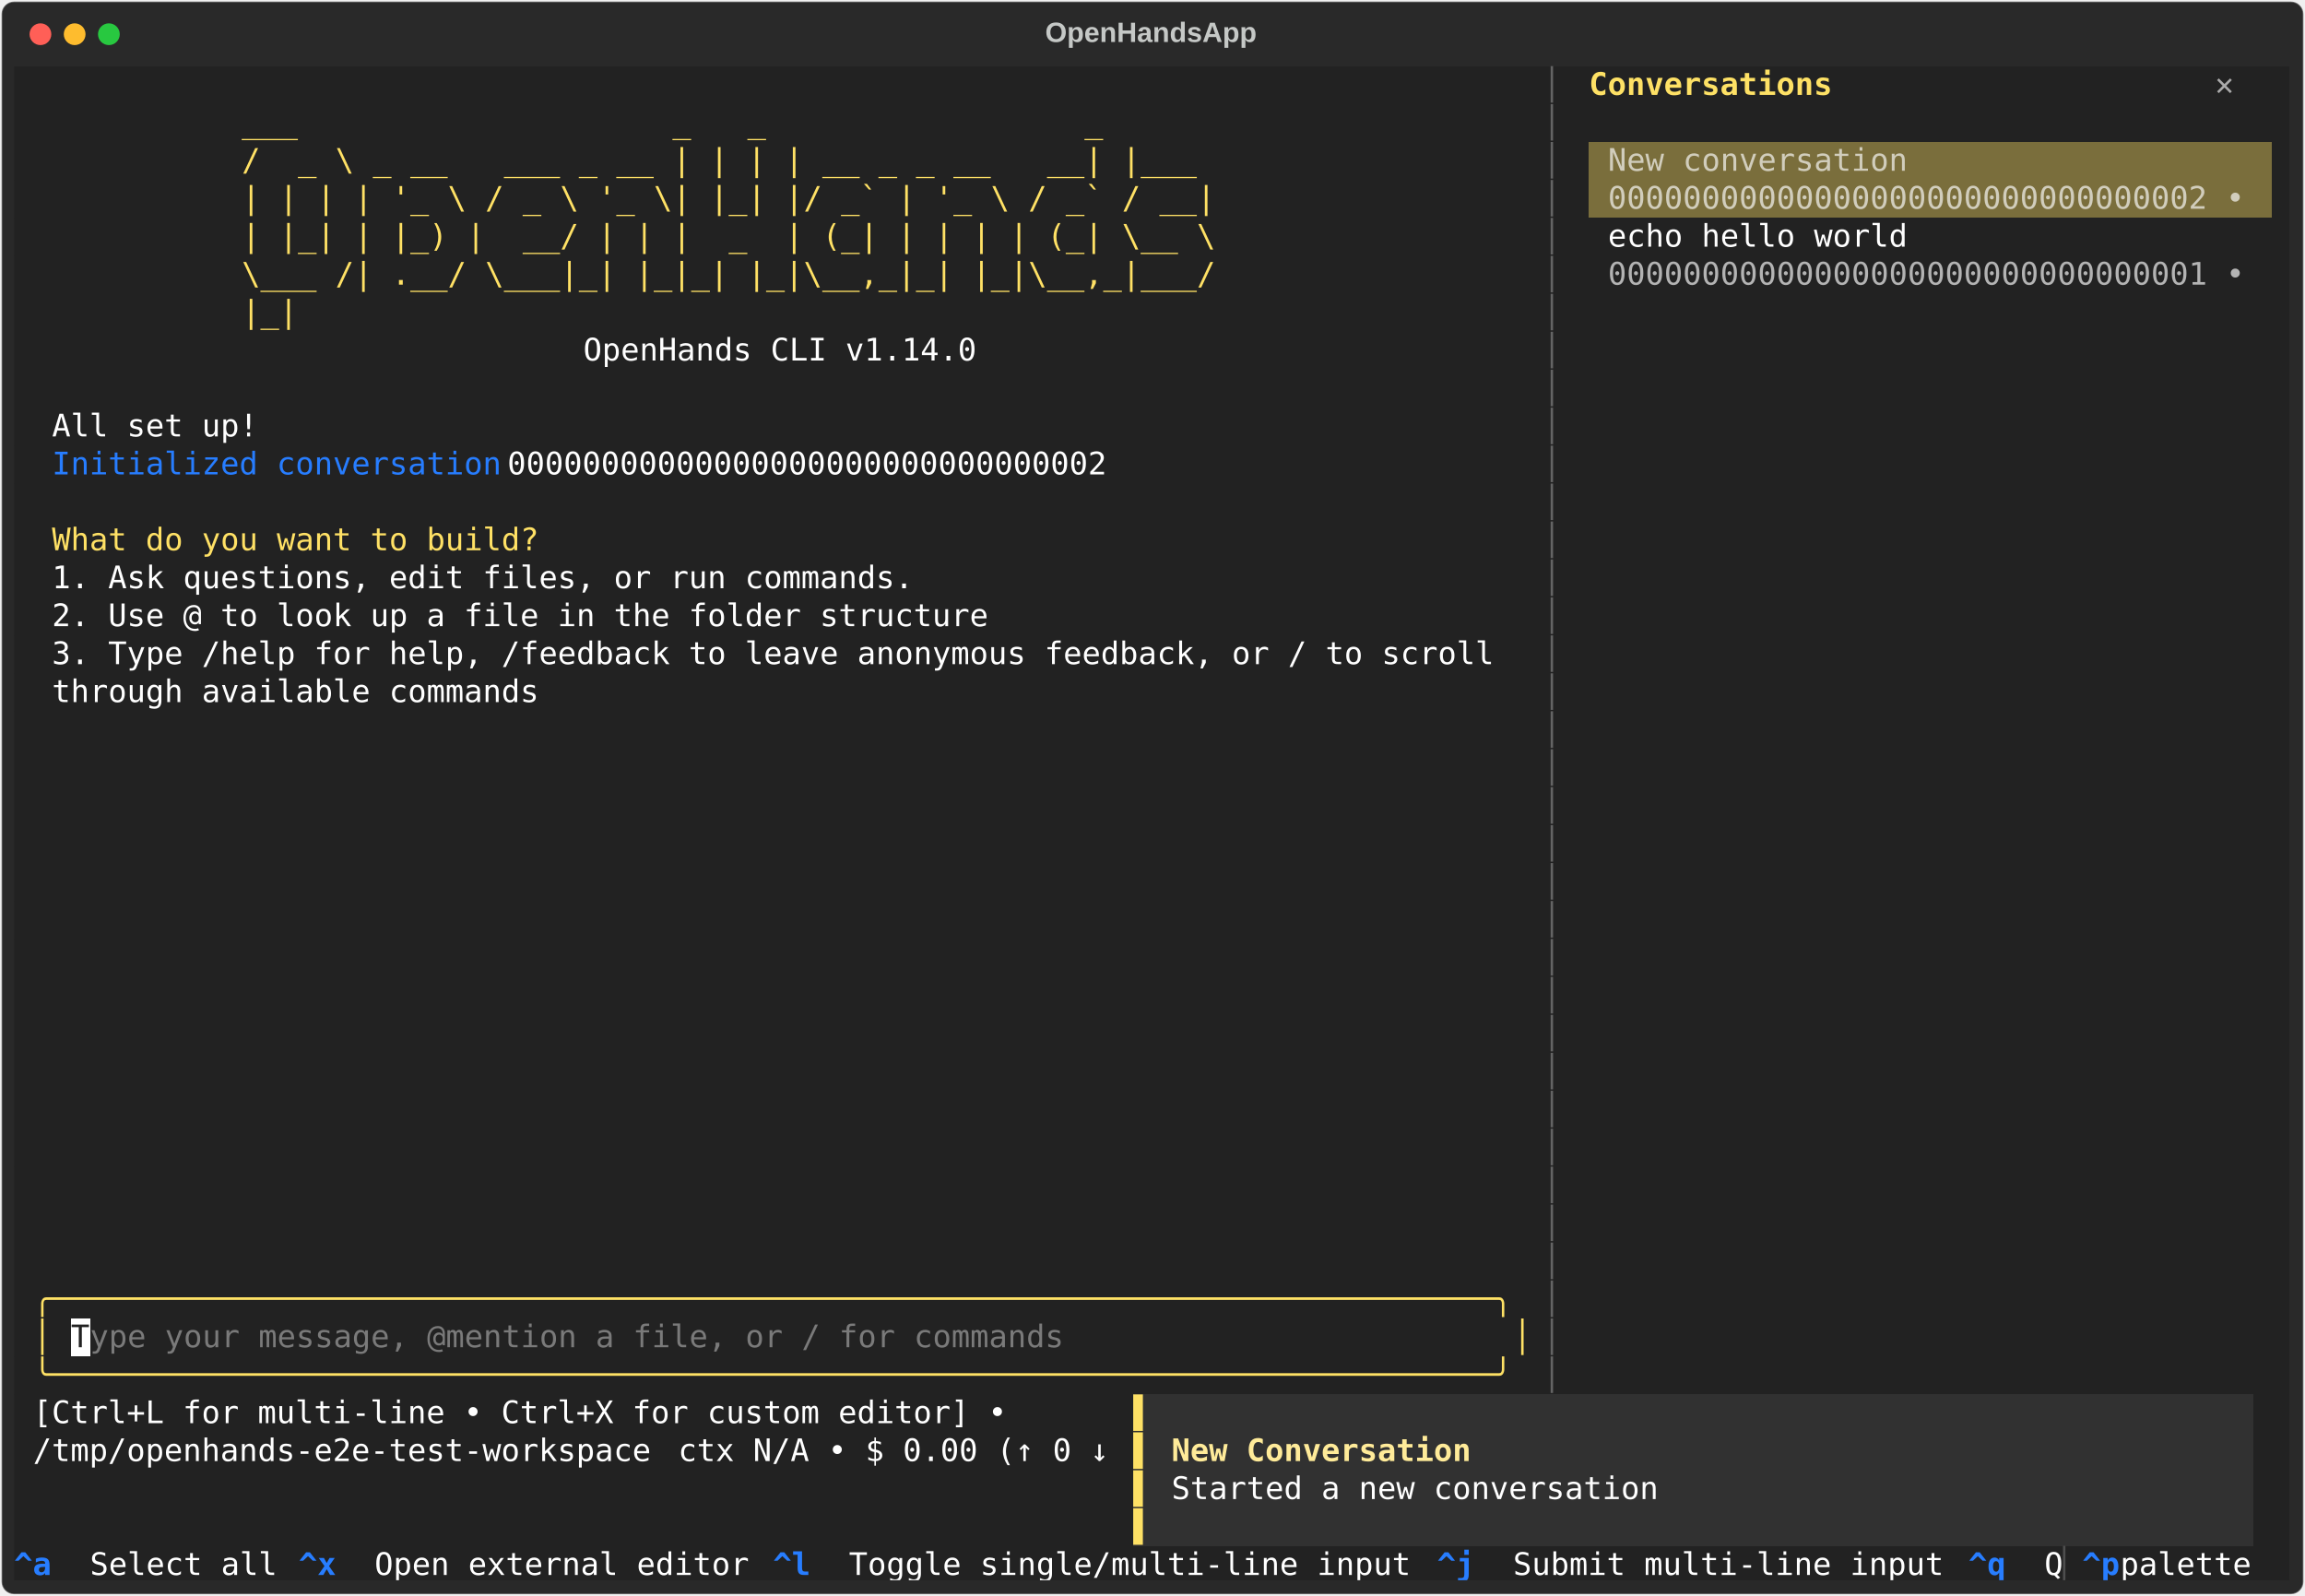
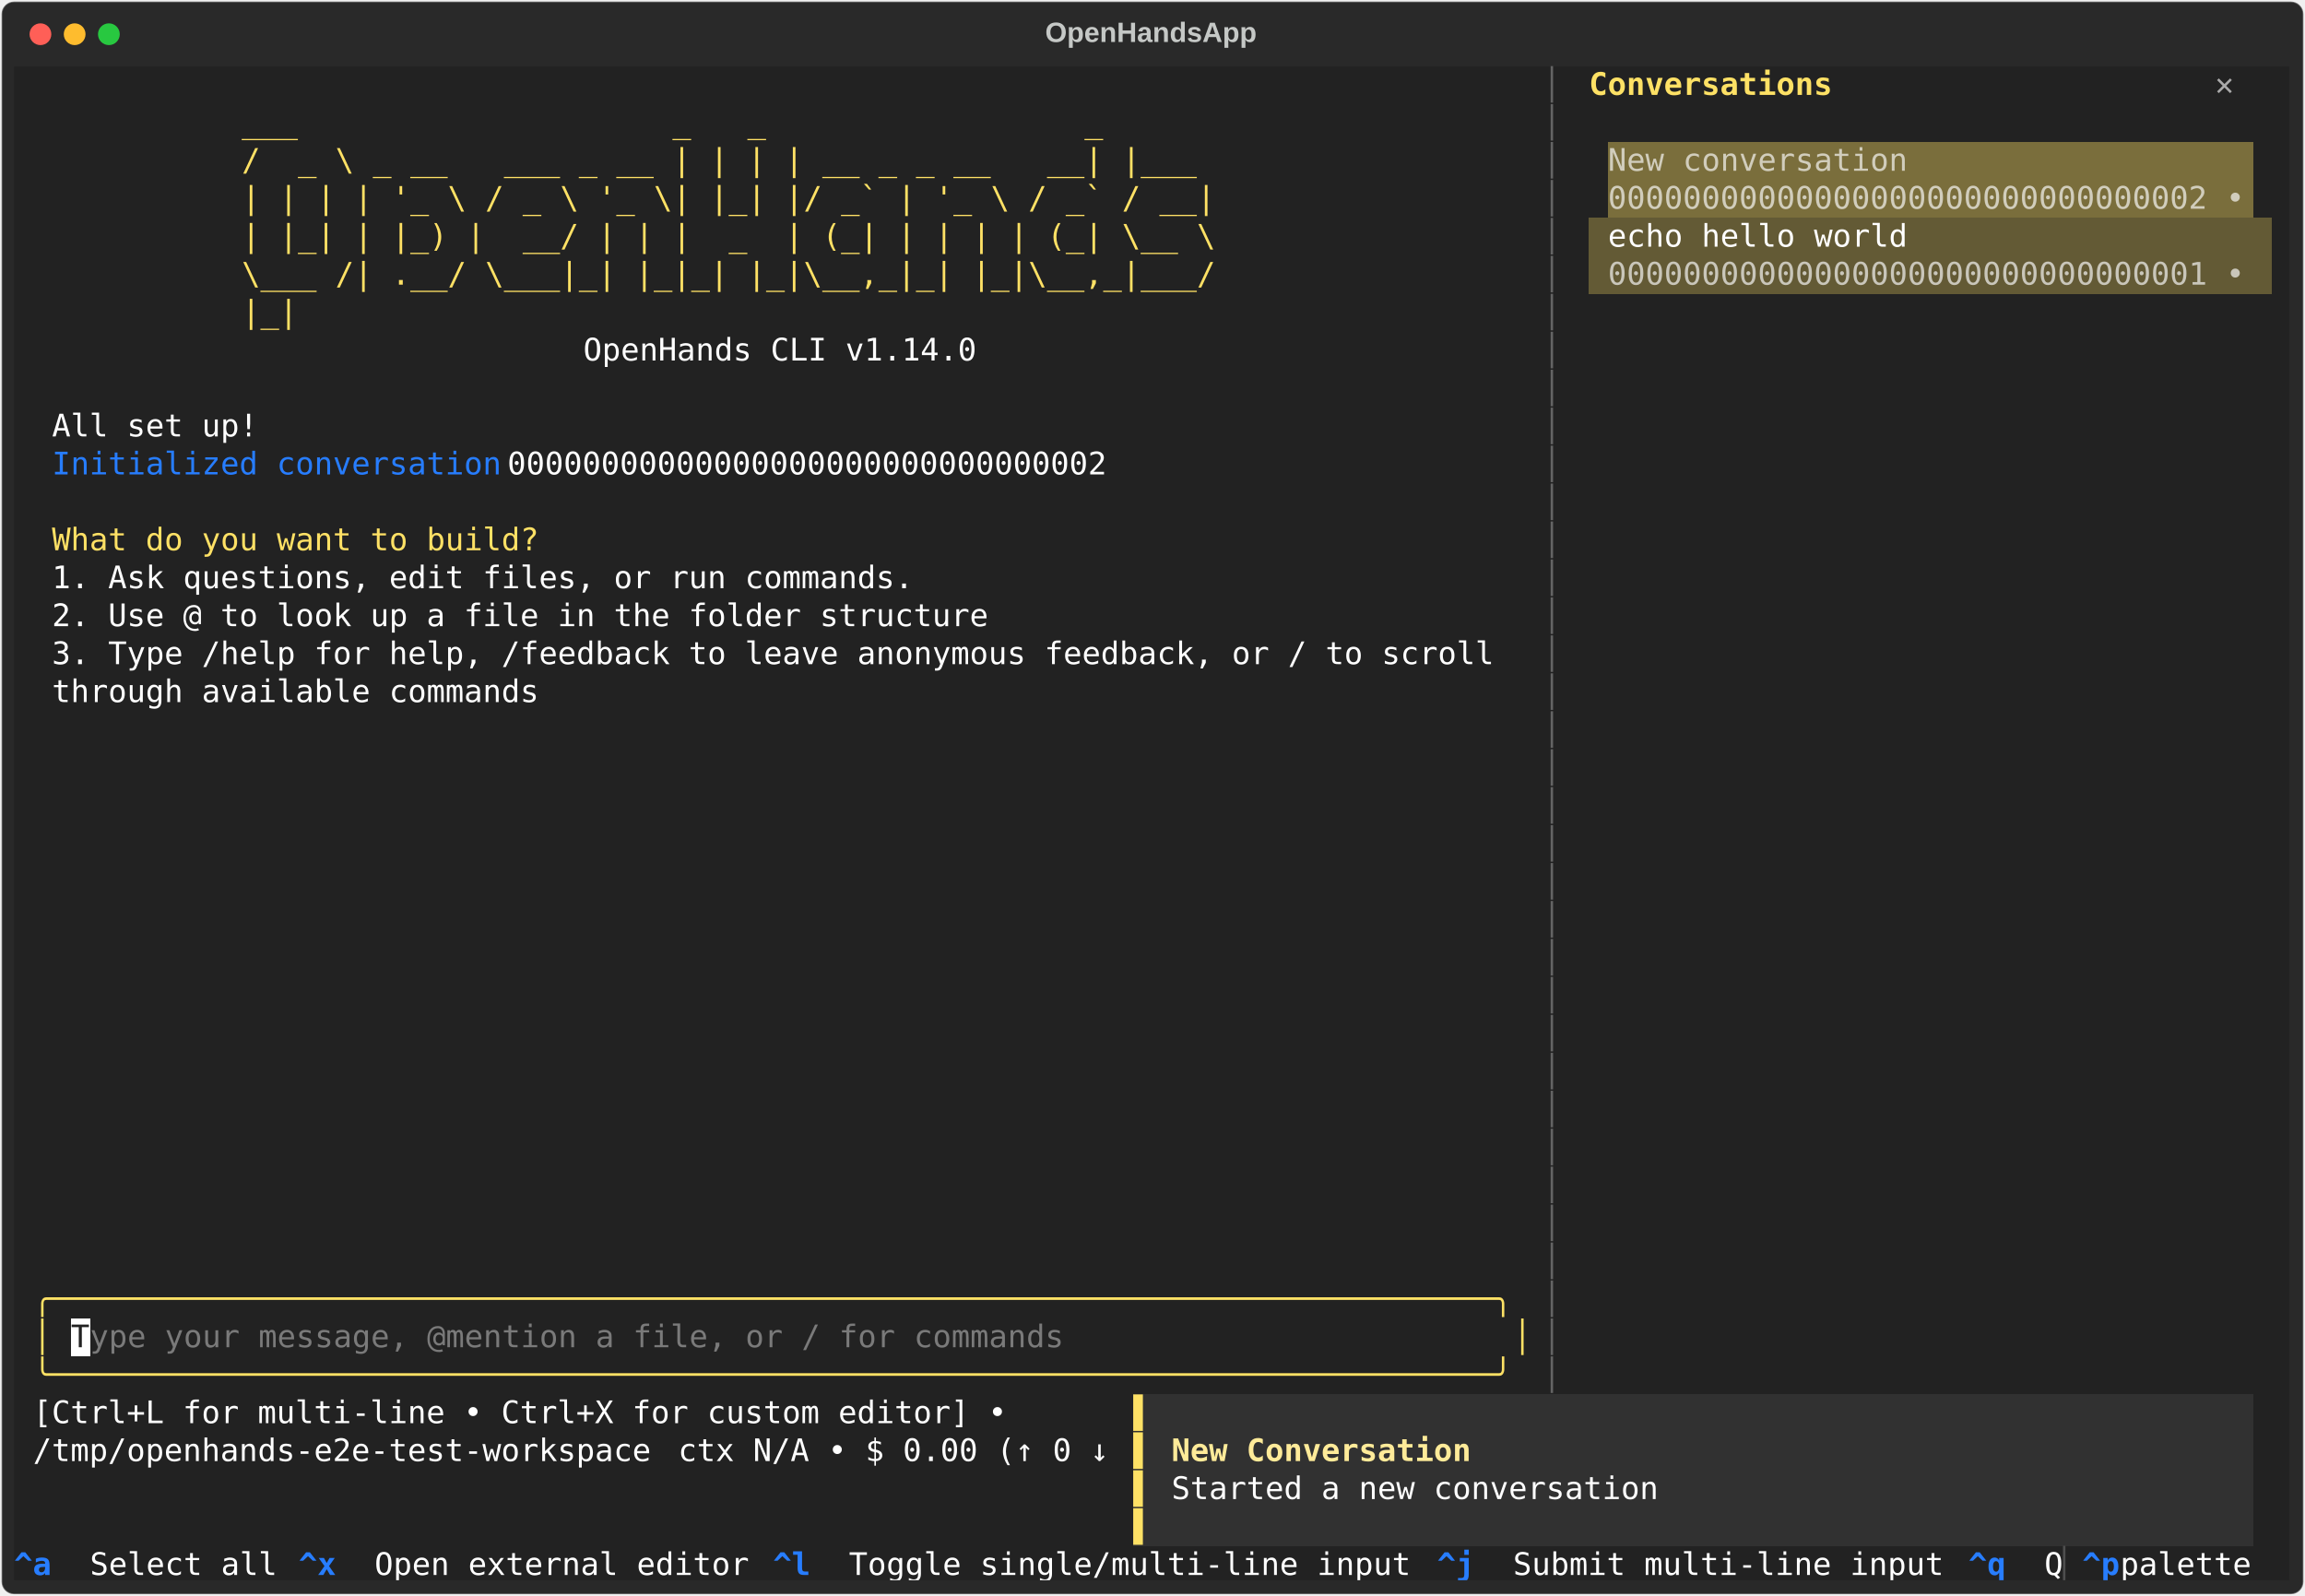
<svg xmlns="http://www.w3.org/2000/svg" class="rich-terminal" viewBox="0 0 1482 1026.0">
  <style>

    @font-face {
        font-family: "Fira Code";
        src: local("FiraCode-Regular"),
                url("https://cdnjs.cloudflare.com/ajax/libs/firacode/6.2.0/woff2/FiraCode-Regular.woff2") format("woff2"),
                url("https://cdnjs.cloudflare.com/ajax/libs/firacode/6.2.0/woff/FiraCode-Regular.woff") format("woff");
        font-style: normal;
        font-weight: 400;
    }
    @font-face {
        font-family: "Fira Code";
        src: local("FiraCode-Bold"),
                url("https://cdnjs.cloudflare.com/ajax/libs/firacode/6.2.0/woff2/FiraCode-Bold.woff2") format("woff2"),
                url("https://cdnjs.cloudflare.com/ajax/libs/firacode/6.2.0/woff/FiraCode-Bold.woff") format("woff");
        font-style: bold;
        font-weight: 700;
    }

    .terminal-matrix {
        font-family: Fira Code, monospace;
        font-size: 20px;
        line-height: 24.4px;
        font-variant-east-asian: full-width;
    }

    .terminal-title {
        font-size: 18px;
        font-weight: bold;
        font-family: arial;
    }

    .terminal-r1 { fill: #c5c8c6 }
.terminal-r2 { fill: #646464 }
.terminal-r3 { fill: #fee165;font-weight: bold }
.terminal-r4 { fill: #aaaaaa;font-weight: bold }
.terminal-r5 { fill: #ffe165 }
.terminal-r6 { fill: #d1cdbc }
.terminal-r7 { fill: #ffffff }
- .terminal-r8 { fill: #b3b3b3 }
+ .terminal-r8 { fill: #c9c6ba }
.terminal-r9 { fill: #277dff }
.terminal-r10 { fill: #fee165 }
.terminal-r11 { fill: #222222 }
.terminal-r12 { fill: #7a7a7a }
.terminal-r13 { fill: #ffeb99;font-weight: bold }
.terminal-r14 { fill: #277dff;font-weight: bold }
.terminal-r15 { fill: #4e4e4e }
    </style>
  <defs>
    <clipPath id="terminal-clip-terminal">
      <rect x="0" y="0" width="1463.0" height="975.0" />
    </clipPath>
    <clipPath id="terminal-line-0">
      <rect x="0" y="1.5" width="1464" height="24.65" />
    </clipPath>
    <clipPath id="terminal-line-1">
      <rect x="0" y="25.9" width="1464" height="24.65" />
    </clipPath>
    <clipPath id="terminal-line-2">
      <rect x="0" y="50.3" width="1464" height="24.65" />
    </clipPath>
    <clipPath id="terminal-line-3">
      <rect x="0" y="74.7" width="1464" height="24.65" />
    </clipPath>
    <clipPath id="terminal-line-4">
      <rect x="0" y="99.1" width="1464" height="24.65" />
    </clipPath>
    <clipPath id="terminal-line-5">
      <rect x="0" y="123.5" width="1464" height="24.65" />
    </clipPath>
    <clipPath id="terminal-line-6">
      <rect x="0" y="147.9" width="1464" height="24.65" />
    </clipPath>
    <clipPath id="terminal-line-7">
      <rect x="0" y="172.3" width="1464" height="24.65" />
    </clipPath>
    <clipPath id="terminal-line-8">
      <rect x="0" y="196.7" width="1464" height="24.65" />
    </clipPath>
    <clipPath id="terminal-line-9">
      <rect x="0" y="221.1" width="1464" height="24.65" />
    </clipPath>
    <clipPath id="terminal-line-10">
      <rect x="0" y="245.5" width="1464" height="24.65" />
    </clipPath>
    <clipPath id="terminal-line-11">
      <rect x="0" y="269.9" width="1464" height="24.65" />
    </clipPath>
    <clipPath id="terminal-line-12">
      <rect x="0" y="294.3" width="1464" height="24.65" />
    </clipPath>
    <clipPath id="terminal-line-13">
      <rect x="0" y="318.7" width="1464" height="24.65" />
    </clipPath>
    <clipPath id="terminal-line-14">
      <rect x="0" y="343.1" width="1464" height="24.65" />
    </clipPath>
    <clipPath id="terminal-line-15">
      <rect x="0" y="367.5" width="1464" height="24.65" />
    </clipPath>
    <clipPath id="terminal-line-16">
      <rect x="0" y="391.9" width="1464" height="24.65" />
    </clipPath>
    <clipPath id="terminal-line-17">
      <rect x="0" y="416.3" width="1464" height="24.65" />
    </clipPath>
    <clipPath id="terminal-line-18">
      <rect x="0" y="440.7" width="1464" height="24.65" />
    </clipPath>
    <clipPath id="terminal-line-19">
      <rect x="0" y="465.1" width="1464" height="24.65" />
    </clipPath>
    <clipPath id="terminal-line-20">
      <rect x="0" y="489.5" width="1464" height="24.65" />
    </clipPath>
    <clipPath id="terminal-line-21">
      <rect x="0" y="513.9" width="1464" height="24.65" />
    </clipPath>
    <clipPath id="terminal-line-22">
      <rect x="0" y="538.3" width="1464" height="24.65" />
    </clipPath>
    <clipPath id="terminal-line-23">
      <rect x="0" y="562.7" width="1464" height="24.65" />
    </clipPath>
    <clipPath id="terminal-line-24">
      <rect x="0" y="587.1" width="1464" height="24.65" />
    </clipPath>
    <clipPath id="terminal-line-25">
      <rect x="0" y="611.5" width="1464" height="24.65" />
    </clipPath>
    <clipPath id="terminal-line-26">
      <rect x="0" y="635.9" width="1464" height="24.65" />
    </clipPath>
    <clipPath id="terminal-line-27">
      <rect x="0" y="660.3" width="1464" height="24.65" />
    </clipPath>
    <clipPath id="terminal-line-28">
      <rect x="0" y="684.7" width="1464" height="24.65" />
    </clipPath>
    <clipPath id="terminal-line-29">
      <rect x="0" y="709.1" width="1464" height="24.65" />
    </clipPath>
    <clipPath id="terminal-line-30">
      <rect x="0" y="733.5" width="1464" height="24.65" />
    </clipPath>
    <clipPath id="terminal-line-31">
      <rect x="0" y="757.9" width="1464" height="24.65" />
    </clipPath>
    <clipPath id="terminal-line-32">
      <rect x="0" y="782.3" width="1464" height="24.65" />
    </clipPath>
    <clipPath id="terminal-line-33">
      <rect x="0" y="806.7" width="1464" height="24.65" />
    </clipPath>
    <clipPath id="terminal-line-34">
      <rect x="0" y="831.1" width="1464" height="24.65" />
    </clipPath>
    <clipPath id="terminal-line-35">
      <rect x="0" y="855.5" width="1464" height="24.65" />
    </clipPath>
    <clipPath id="terminal-line-36">
      <rect x="0" y="879.9" width="1464" height="24.65" />
    </clipPath>
    <clipPath id="terminal-line-37">
      <rect x="0" y="904.3" width="1464" height="24.65" />
    </clipPath>
    <clipPath id="terminal-line-38">
      <rect x="0" y="928.7" width="1464" height="24.65" />
    </clipPath>
  </defs>
  <rect fill="#292929" stroke="rgba(255,255,255,0.35)" stroke-width="1" x="1" y="1" width="1480" height="1024" rx="8" />
  <text class="terminal-title" fill="#c5c8c6" text-anchor="middle" x="740" y="27">OpenHandsApp</text>
  <g transform="translate(26,22)">
    <circle cx="0" cy="0" r="7" fill="#ff5f57" />
    <circle cx="22" cy="0" r="7" fill="#febc2e" />
    <circle cx="44" cy="0" r="7" fill="#28c840" />
  </g>
  <g transform="translate(9, 41)" clip-path="url(#terminal-clip-terminal)">
    <rect fill="#222222" x="0" y="1.5" width="988.2" height="24.65" shape-rendering="crispEdges" />
    <rect fill="#222222" x="988.2" y="1.5" width="12.2" height="24.65" shape-rendering="crispEdges" />
    <rect fill="#222222" x="1000.4" y="1.5" width="12.2" height="24.65" shape-rendering="crispEdges" />
    <rect fill="#222222" x="1012.6" y="1.5" width="158.6" height="24.65" shape-rendering="crispEdges" />
    <rect fill="#222222" x="1171.2" y="1.5" width="244" height="24.65" shape-rendering="crispEdges" />
    <rect fill="#222222" x="1415.2" y="1.5" width="36.6" height="24.65" shape-rendering="crispEdges" />
    <rect fill="#222222" x="1451.8" y="1.5" width="12.2" height="24.65" shape-rendering="crispEdges" />
    <rect fill="#222222" x="0" y="25.9" width="146.4" height="24.65" shape-rendering="crispEdges" />
    <rect fill="#222222" x="146.4" y="25.9" width="695.4" height="24.65" shape-rendering="crispEdges" />
    <rect fill="#222222" x="841.8" y="25.9" width="146.4" height="24.65" shape-rendering="crispEdges" />
    <rect fill="#222222" x="988.2" y="25.9" width="12.2" height="24.65" shape-rendering="crispEdges" />
    <rect fill="#222222" x="1000.4" y="25.9" width="463.6" height="24.65" shape-rendering="crispEdges" />
    <rect fill="#222222" x="0" y="50.3" width="146.4" height="24.65" shape-rendering="crispEdges" />
    <rect fill="#222222" x="146.4" y="50.3" width="695.4" height="24.65" shape-rendering="crispEdges" />
    <rect fill="#222222" x="841.8" y="50.3" width="146.4" height="24.65" shape-rendering="crispEdges" />
    <rect fill="#222222" x="988.2" y="50.3" width="12.2" height="24.65" shape-rendering="crispEdges" />
-     <rect fill="#222222" x="1000.4" y="50.3" width="12.2" height="24.65" shape-rendering="crispEdges" />
-     <rect fill="#7a6e3c" x="1012.6" y="50.3" width="12.2" height="24.65" shape-rendering="crispEdges" />
+     <rect fill="#222222" x="1000.4" y="50.3" width="24.4" height="24.65" shape-rendering="crispEdges" />
    <rect fill="#7a6e3c" x="1024.8" y="50.3" width="195.2" height="24.65" shape-rendering="crispEdges" />
-     <rect fill="#7a6e3c" x="1220" y="50.3" width="231.8" height="24.65" shape-rendering="crispEdges" />
-     <rect fill="#222222" x="1451.8" y="50.3" width="12.2" height="24.65" shape-rendering="crispEdges" />
+     <rect fill="#7a6e3c" x="1220" y="50.3" width="219.6" height="24.65" shape-rendering="crispEdges" />
+     <rect fill="#222222" x="1439.6" y="50.3" width="24.4" height="24.65" shape-rendering="crispEdges" />
    <rect fill="#222222" x="0" y="74.7" width="146.4" height="24.65" shape-rendering="crispEdges" />
    <rect fill="#222222" x="146.4" y="74.7" width="695.4" height="24.65" shape-rendering="crispEdges" />
    <rect fill="#222222" x="841.8" y="74.7" width="146.4" height="24.65" shape-rendering="crispEdges" />
    <rect fill="#222222" x="988.2" y="74.7" width="12.2" height="24.65" shape-rendering="crispEdges" />
-     <rect fill="#222222" x="1000.4" y="74.7" width="12.2" height="24.65" shape-rendering="crispEdges" />
-     <rect fill="#7a6e3c" x="1012.6" y="74.7" width="12.2" height="24.65" shape-rendering="crispEdges" />
+     <rect fill="#222222" x="1000.4" y="74.7" width="24.4" height="24.65" shape-rendering="crispEdges" />
    <rect fill="#7a6e3c" x="1024.8" y="74.7" width="414.8" height="24.65" shape-rendering="crispEdges" />
-     <rect fill="#7a6e3c" x="1439.6" y="74.7" width="12.2" height="24.65" shape-rendering="crispEdges" />
-     <rect fill="#222222" x="1451.8" y="74.7" width="12.2" height="24.65" shape-rendering="crispEdges" />
+     <rect fill="#222222" x="1439.6" y="74.7" width="24.4" height="24.65" shape-rendering="crispEdges" />
    <rect fill="#222222" x="0" y="99.1" width="146.4" height="24.65" shape-rendering="crispEdges" />
    <rect fill="#222222" x="146.4" y="99.1" width="695.4" height="24.65" shape-rendering="crispEdges" />
    <rect fill="#222222" x="841.8" y="99.1" width="146.4" height="24.65" shape-rendering="crispEdges" />
    <rect fill="#222222" x="988.2" y="99.1" width="12.2" height="24.65" shape-rendering="crispEdges" />
-     <rect fill="#222222" x="1000.4" y="99.1" width="24.4" height="24.65" shape-rendering="crispEdges" />
-     <rect fill="#222222" x="1024.8" y="99.1" width="195.2" height="24.65" shape-rendering="crispEdges" />
-     <rect fill="#222222" x="1220" y="99.1" width="244" height="24.65" shape-rendering="crispEdges" />
+     <rect fill="#222222" x="1000.4" y="99.1" width="12.2" height="24.65" shape-rendering="crispEdges" />
+     <rect fill="#635a35" x="1012.6" y="99.1" width="12.2" height="24.65" shape-rendering="crispEdges" />
+     <rect fill="#635a35" x="1024.8" y="99.1" width="195.2" height="24.65" shape-rendering="crispEdges" />
+     <rect fill="#635a35" x="1220" y="99.1" width="231.8" height="24.65" shape-rendering="crispEdges" />
+     <rect fill="#222222" x="1451.8" y="99.1" width="12.2" height="24.65" shape-rendering="crispEdges" />
    <rect fill="#222222" x="0" y="123.5" width="146.4" height="24.65" shape-rendering="crispEdges" />
    <rect fill="#222222" x="146.4" y="123.5" width="695.4" height="24.65" shape-rendering="crispEdges" />
    <rect fill="#222222" x="841.8" y="123.5" width="146.4" height="24.65" shape-rendering="crispEdges" />
    <rect fill="#222222" x="988.2" y="123.5" width="12.2" height="24.65" shape-rendering="crispEdges" />
-     <rect fill="#222222" x="1000.4" y="123.5" width="24.4" height="24.65" shape-rendering="crispEdges" />
-     <rect fill="#222222" x="1024.8" y="123.5" width="414.8" height="24.65" shape-rendering="crispEdges" />
-     <rect fill="#222222" x="1439.6" y="123.5" width="24.4" height="24.65" shape-rendering="crispEdges" />
+     <rect fill="#222222" x="1000.4" y="123.5" width="12.2" height="24.65" shape-rendering="crispEdges" />
+     <rect fill="#635a35" x="1012.6" y="123.5" width="12.2" height="24.65" shape-rendering="crispEdges" />
+     <rect fill="#635a35" x="1024.8" y="123.5" width="414.8" height="24.65" shape-rendering="crispEdges" />
+     <rect fill="#635a35" x="1439.6" y="123.5" width="12.2" height="24.65" shape-rendering="crispEdges" />
+     <rect fill="#222222" x="1451.8" y="123.5" width="12.2" height="24.65" shape-rendering="crispEdges" />
    <rect fill="#222222" x="0" y="147.9" width="146.4" height="24.65" shape-rendering="crispEdges" />
    <rect fill="#222222" x="146.4" y="147.9" width="695.4" height="24.65" shape-rendering="crispEdges" />
    <rect fill="#222222" x="841.8" y="147.9" width="146.4" height="24.65" shape-rendering="crispEdges" />
    <rect fill="#222222" x="988.2" y="147.9" width="12.2" height="24.65" shape-rendering="crispEdges" />
    <rect fill="#222222" x="1000.4" y="147.9" width="463.6" height="24.65" shape-rendering="crispEdges" />
    <rect fill="#222222" x="0" y="172.3" width="366" height="24.65" shape-rendering="crispEdges" />
    <rect fill="#222222" x="366" y="172.3" width="256.2" height="24.65" shape-rendering="crispEdges" />
    <rect fill="#222222" x="622.2" y="172.3" width="366" height="24.65" shape-rendering="crispEdges" />
    <rect fill="#222222" x="988.2" y="172.3" width="12.2" height="24.65" shape-rendering="crispEdges" />
    <rect fill="#222222" x="1000.4" y="172.3" width="463.6" height="24.65" shape-rendering="crispEdges" />
    <rect fill="#222222" x="0" y="196.7" width="988.2" height="24.65" shape-rendering="crispEdges" />
    <rect fill="#222222" x="988.2" y="196.7" width="12.2" height="24.65" shape-rendering="crispEdges" />
    <rect fill="#222222" x="1000.4" y="196.7" width="463.6" height="24.65" shape-rendering="crispEdges" />
    <rect fill="#222222" x="0" y="221.1" width="24.4" height="24.65" shape-rendering="crispEdges" />
    <rect fill="#222222" x="24.4" y="221.1" width="134.2" height="24.65" shape-rendering="crispEdges" />
    <rect fill="#222222" x="158.6" y="221.1" width="829.6" height="24.65" shape-rendering="crispEdges" />
    <rect fill="#222222" x="988.2" y="221.1" width="12.2" height="24.65" shape-rendering="crispEdges" />
    <rect fill="#222222" x="1000.4" y="221.1" width="463.6" height="24.65" shape-rendering="crispEdges" />
    <rect fill="#222222" x="0" y="245.5" width="24.4" height="24.65" shape-rendering="crispEdges" />
    <rect fill="#222222" x="24.4" y="245.5" width="292.8" height="24.65" shape-rendering="crispEdges" />
    <rect fill="#222222" x="317.2" y="245.5" width="402.6" height="24.65" shape-rendering="crispEdges" />
    <rect fill="#222222" x="719.8" y="245.5" width="268.4" height="24.65" shape-rendering="crispEdges" />
    <rect fill="#222222" x="988.2" y="245.5" width="12.2" height="24.65" shape-rendering="crispEdges" />
    <rect fill="#222222" x="1000.4" y="245.5" width="463.6" height="24.65" shape-rendering="crispEdges" />
    <rect fill="#222222" x="0" y="269.9" width="988.2" height="24.65" shape-rendering="crispEdges" />
    <rect fill="#222222" x="988.2" y="269.9" width="12.2" height="24.65" shape-rendering="crispEdges" />
    <rect fill="#222222" x="1000.4" y="269.9" width="463.6" height="24.65" shape-rendering="crispEdges" />
    <rect fill="#222222" x="0" y="294.3" width="24.4" height="24.65" shape-rendering="crispEdges" />
    <rect fill="#222222" x="24.4" y="294.3" width="317.2" height="24.65" shape-rendering="crispEdges" />
    <rect fill="#222222" x="341.6" y="294.3" width="646.6" height="24.65" shape-rendering="crispEdges" />
    <rect fill="#222222" x="988.2" y="294.3" width="12.2" height="24.65" shape-rendering="crispEdges" />
    <rect fill="#222222" x="1000.4" y="294.3" width="463.6" height="24.65" shape-rendering="crispEdges" />
    <rect fill="#222222" x="0" y="318.7" width="24.4" height="24.65" shape-rendering="crispEdges" />
    <rect fill="#222222" x="24.4" y="318.7" width="561.2" height="24.65" shape-rendering="crispEdges" />
    <rect fill="#222222" x="585.6" y="318.7" width="402.6" height="24.65" shape-rendering="crispEdges" />
    <rect fill="#222222" x="988.2" y="318.7" width="12.2" height="24.65" shape-rendering="crispEdges" />
    <rect fill="#222222" x="1000.4" y="318.7" width="463.6" height="24.65" shape-rendering="crispEdges" />
    <rect fill="#222222" x="0" y="343.1" width="24.4" height="24.65" shape-rendering="crispEdges" />
    <rect fill="#222222" x="24.4" y="343.1" width="610" height="24.65" shape-rendering="crispEdges" />
    <rect fill="#222222" x="634.4" y="343.1" width="353.8" height="24.65" shape-rendering="crispEdges" />
    <rect fill="#222222" x="988.2" y="343.1" width="12.2" height="24.65" shape-rendering="crispEdges" />
    <rect fill="#222222" x="1000.4" y="343.1" width="463.6" height="24.65" shape-rendering="crispEdges" />
    <rect fill="#222222" x="0" y="367.5" width="24.4" height="24.65" shape-rendering="crispEdges" />
    <rect fill="#222222" x="24.4" y="367.5" width="939.4" height="24.65" shape-rendering="crispEdges" />
    <rect fill="#222222" x="963.8" y="367.5" width="24.4" height="24.65" shape-rendering="crispEdges" />
    <rect fill="#222222" x="988.2" y="367.5" width="12.2" height="24.65" shape-rendering="crispEdges" />
    <rect fill="#222222" x="1000.4" y="367.5" width="463.6" height="24.65" shape-rendering="crispEdges" />
    <rect fill="#222222" x="0" y="391.9" width="24.4" height="24.65" shape-rendering="crispEdges" />
    <rect fill="#222222" x="24.4" y="391.9" width="317.2" height="24.65" shape-rendering="crispEdges" />
    <rect fill="#222222" x="341.6" y="391.9" width="646.6" height="24.65" shape-rendering="crispEdges" />
    <rect fill="#222222" x="988.2" y="391.9" width="12.2" height="24.65" shape-rendering="crispEdges" />
    <rect fill="#222222" x="1000.4" y="391.9" width="463.6" height="24.65" shape-rendering="crispEdges" />
    <rect fill="#222222" x="0" y="416.3" width="988.2" height="24.65" shape-rendering="crispEdges" />
    <rect fill="#222222" x="988.2" y="416.3" width="12.2" height="24.65" shape-rendering="crispEdges" />
    <rect fill="#222222" x="1000.4" y="416.3" width="463.6" height="24.65" shape-rendering="crispEdges" />
    <rect fill="#222222" x="0" y="440.7" width="988.2" height="24.65" shape-rendering="crispEdges" />
    <rect fill="#222222" x="988.2" y="440.7" width="12.2" height="24.65" shape-rendering="crispEdges" />
    <rect fill="#222222" x="1000.4" y="440.7" width="463.6" height="24.65" shape-rendering="crispEdges" />
    <rect fill="#222222" x="0" y="465.1" width="988.2" height="24.65" shape-rendering="crispEdges" />
    <rect fill="#222222" x="988.2" y="465.1" width="12.2" height="24.65" shape-rendering="crispEdges" />
    <rect fill="#222222" x="1000.4" y="465.1" width="463.6" height="24.65" shape-rendering="crispEdges" />
    <rect fill="#222222" x="0" y="489.5" width="988.2" height="24.65" shape-rendering="crispEdges" />
    <rect fill="#222222" x="988.2" y="489.5" width="12.2" height="24.65" shape-rendering="crispEdges" />
    <rect fill="#222222" x="1000.4" y="489.5" width="463.6" height="24.65" shape-rendering="crispEdges" />
    <rect fill="#222222" x="0" y="513.9" width="988.2" height="24.65" shape-rendering="crispEdges" />
    <rect fill="#222222" x="988.2" y="513.9" width="12.2" height="24.65" shape-rendering="crispEdges" />
    <rect fill="#222222" x="1000.4" y="513.9" width="463.6" height="24.65" shape-rendering="crispEdges" />
    <rect fill="#222222" x="0" y="538.3" width="988.2" height="24.65" shape-rendering="crispEdges" />
    <rect fill="#222222" x="988.2" y="538.3" width="12.2" height="24.65" shape-rendering="crispEdges" />
    <rect fill="#222222" x="1000.4" y="538.3" width="463.6" height="24.65" shape-rendering="crispEdges" />
    <rect fill="#222222" x="0" y="562.7" width="988.2" height="24.65" shape-rendering="crispEdges" />
    <rect fill="#222222" x="988.2" y="562.7" width="12.2" height="24.65" shape-rendering="crispEdges" />
    <rect fill="#222222" x="1000.4" y="562.7" width="463.6" height="24.65" shape-rendering="crispEdges" />
    <rect fill="#222222" x="0" y="587.1" width="988.2" height="24.65" shape-rendering="crispEdges" />
    <rect fill="#222222" x="988.2" y="587.1" width="12.2" height="24.65" shape-rendering="crispEdges" />
    <rect fill="#222222" x="1000.4" y="587.1" width="463.6" height="24.65" shape-rendering="crispEdges" />
    <rect fill="#222222" x="0" y="611.5" width="988.2" height="24.65" shape-rendering="crispEdges" />
    <rect fill="#222222" x="988.2" y="611.5" width="12.2" height="24.65" shape-rendering="crispEdges" />
    <rect fill="#222222" x="1000.4" y="611.5" width="463.6" height="24.65" shape-rendering="crispEdges" />
    <rect fill="#222222" x="0" y="635.9" width="988.2" height="24.65" shape-rendering="crispEdges" />
    <rect fill="#222222" x="988.2" y="635.9" width="12.2" height="24.65" shape-rendering="crispEdges" />
    <rect fill="#222222" x="1000.4" y="635.9" width="463.6" height="24.65" shape-rendering="crispEdges" />
    <rect fill="#222222" x="0" y="660.3" width="988.2" height="24.65" shape-rendering="crispEdges" />
    <rect fill="#222222" x="988.2" y="660.3" width="12.2" height="24.65" shape-rendering="crispEdges" />
    <rect fill="#222222" x="1000.4" y="660.3" width="463.6" height="24.65" shape-rendering="crispEdges" />
    <rect fill="#222222" x="0" y="684.7" width="988.2" height="24.65" shape-rendering="crispEdges" />
    <rect fill="#222222" x="988.2" y="684.7" width="12.2" height="24.65" shape-rendering="crispEdges" />
    <rect fill="#222222" x="1000.4" y="684.7" width="463.6" height="24.65" shape-rendering="crispEdges" />
    <rect fill="#222222" x="0" y="709.1" width="988.2" height="24.65" shape-rendering="crispEdges" />
    <rect fill="#222222" x="988.2" y="709.1" width="12.2" height="24.65" shape-rendering="crispEdges" />
    <rect fill="#222222" x="1000.4" y="709.1" width="463.6" height="24.65" shape-rendering="crispEdges" />
    <rect fill="#222222" x="0" y="733.5" width="988.2" height="24.65" shape-rendering="crispEdges" />
    <rect fill="#222222" x="988.2" y="733.5" width="12.2" height="24.65" shape-rendering="crispEdges" />
    <rect fill="#222222" x="1000.4" y="733.5" width="463.6" height="24.65" shape-rendering="crispEdges" />
    <rect fill="#222222" x="0" y="757.9" width="12.2" height="24.65" shape-rendering="crispEdges" />
    <rect fill="#222222" x="12.2" y="757.9" width="12.2" height="24.65" shape-rendering="crispEdges" />
    <rect fill="#222222" x="24.4" y="757.9" width="963.8" height="24.65" shape-rendering="crispEdges" />
    <rect fill="#222222" x="988.2" y="757.9" width="12.2" height="24.65" shape-rendering="crispEdges" />
    <rect fill="#222222" x="1000.4" y="757.9" width="463.6" height="24.65" shape-rendering="crispEdges" />
    <rect fill="#222222" x="0" y="782.3" width="12.2" height="24.65" shape-rendering="crispEdges" />
    <rect fill="#222222" x="12.2" y="782.3" width="963.8" height="24.65" shape-rendering="crispEdges" />
    <rect fill="#222222" x="976" y="782.3" width="12.2" height="24.65" shape-rendering="crispEdges" />
    <rect fill="#222222" x="988.2" y="782.3" width="12.2" height="24.65" shape-rendering="crispEdges" />
    <rect fill="#222222" x="1000.4" y="782.3" width="463.6" height="24.65" shape-rendering="crispEdges" />
    <rect fill="#222222" x="0" y="806.7" width="12.2" height="24.65" shape-rendering="crispEdges" />
    <rect fill="#222222" x="12.2" y="806.7" width="12.2" height="24.65" shape-rendering="crispEdges" />
    <rect fill="#222222" x="24.4" y="806.7" width="12.2" height="24.65" shape-rendering="crispEdges" />
    <rect fill="#ffffff" x="36.6" y="806.7" width="12.2" height="24.65" shape-rendering="crispEdges" />
    <rect fill="#222222" x="48.8" y="806.7" width="634.4" height="24.65" shape-rendering="crispEdges" />
    <rect fill="#222222" x="683.2" y="806.7" width="280.6" height="24.65" shape-rendering="crispEdges" />
    <rect fill="#222222" x="963.8" y="806.7" width="12.2" height="24.65" shape-rendering="crispEdges" />
    <rect fill="#222222" x="976" y="806.7" width="12.2" height="24.65" shape-rendering="crispEdges" />
    <rect fill="#222222" x="988.2" y="806.7" width="12.2" height="24.65" shape-rendering="crispEdges" />
    <rect fill="#222222" x="1000.4" y="806.7" width="463.6" height="24.65" shape-rendering="crispEdges" />
    <rect fill="#222222" x="0" y="831.1" width="12.2" height="24.65" shape-rendering="crispEdges" />
    <rect fill="#222222" x="12.2" y="831.1" width="963.8" height="24.65" shape-rendering="crispEdges" />
    <rect fill="#222222" x="976" y="831.1" width="12.2" height="24.65" shape-rendering="crispEdges" />
    <rect fill="#222222" x="988.2" y="831.1" width="12.2" height="24.65" shape-rendering="crispEdges" />
    <rect fill="#222222" x="1000.4" y="831.1" width="463.6" height="24.65" shape-rendering="crispEdges" />
    <rect fill="#222222" x="0" y="855.5" width="12.2" height="24.65" shape-rendering="crispEdges" />
    <rect fill="#222222" x="12.2" y="855.5" width="634.4" height="24.65" shape-rendering="crispEdges" />
    <rect fill="#222222" x="646.6" y="855.5" width="73.2" height="24.65" shape-rendering="crispEdges" />
    <rect fill="#313131" x="719.8" y="855.5" width="12.2" height="24.65" shape-rendering="crispEdges" />
    <rect fill="#313131" x="732" y="855.5" width="707.6" height="24.65" shape-rendering="crispEdges" />
    <rect fill="#222222" x="1439.6" y="855.5" width="24.4" height="24.65" shape-rendering="crispEdges" />
    <rect fill="#222222" x="0" y="879.9" width="12.2" height="24.65" shape-rendering="crispEdges" />
    <rect fill="#222222" x="12.2" y="879.9" width="414.8" height="24.65" shape-rendering="crispEdges" />
    <rect fill="#222222" x="427" y="879.9" width="292.8" height="24.65" shape-rendering="crispEdges" />
    <rect fill="#313131" x="719.8" y="879.9" width="12.2" height="24.65" shape-rendering="crispEdges" />
    <rect fill="#313131" x="732" y="879.9" width="12.2" height="24.65" shape-rendering="crispEdges" />
    <rect fill="#313131" x="744.2" y="879.9" width="195.2" height="24.65" shape-rendering="crispEdges" />
    <rect fill="#313131" x="939.4" y="879.9" width="500.2" height="24.65" shape-rendering="crispEdges" />
    <rect fill="#222222" x="1439.6" y="879.9" width="24.4" height="24.65" shape-rendering="crispEdges" />
    <rect fill="#222222" x="0" y="904.3" width="719.8" height="24.65" shape-rendering="crispEdges" />
    <rect fill="#313131" x="719.8" y="904.3" width="12.2" height="24.65" shape-rendering="crispEdges" />
    <rect fill="#313131" x="732" y="904.3" width="12.2" height="24.65" shape-rendering="crispEdges" />
    <rect fill="#313131" x="744.2" y="904.3" width="317.2" height="24.65" shape-rendering="crispEdges" />
    <rect fill="#313131" x="1061.4" y="904.3" width="378.2" height="24.65" shape-rendering="crispEdges" />
    <rect fill="#222222" x="1439.6" y="904.3" width="24.4" height="24.65" shape-rendering="crispEdges" />
    <rect fill="#222222" x="0" y="928.7" width="719.8" height="24.65" shape-rendering="crispEdges" />
    <rect fill="#313131" x="719.8" y="928.7" width="12.2" height="24.65" shape-rendering="crispEdges" />
    <rect fill="#313131" x="732" y="928.7" width="707.6" height="24.65" shape-rendering="crispEdges" />
    <rect fill="#222222" x="1439.6" y="928.7" width="24.4" height="24.65" shape-rendering="crispEdges" />
    <rect fill="#222222" x="0" y="953.1" width="48.8" height="24.65" shape-rendering="crispEdges" />
    <rect fill="#222222" x="48.8" y="953.1" width="134.2" height="24.65" shape-rendering="crispEdges" />
    <rect fill="#222222" x="183" y="953.1" width="48.8" height="24.65" shape-rendering="crispEdges" />
    <rect fill="#222222" x="231.8" y="953.1" width="256.2" height="24.65" shape-rendering="crispEdges" />
    <rect fill="#222222" x="488" y="953.1" width="48.8" height="24.65" shape-rendering="crispEdges" />
    <rect fill="#222222" x="536.8" y="953.1" width="378.2" height="24.65" shape-rendering="crispEdges" />
    <rect fill="#222222" x="915" y="953.1" width="48.8" height="24.65" shape-rendering="crispEdges" />
    <rect fill="#222222" x="963.8" y="953.1" width="292.8" height="24.65" shape-rendering="crispEdges" />
    <rect fill="#222222" x="1256.6" y="953.1" width="48.8" height="24.65" shape-rendering="crispEdges" />
    <rect fill="#222222" x="1305.4" y="953.1" width="12.2" height="24.65" shape-rendering="crispEdges" />
    <rect fill="#222222" x="1317.6" y="953.1" width="12.2" height="24.65" shape-rendering="crispEdges" />
    <rect fill="#222222" x="1329.8" y="953.1" width="24.4" height="24.65" shape-rendering="crispEdges" />
    <rect fill="#222222" x="1354.2" y="953.1" width="97.6" height="24.65" shape-rendering="crispEdges" />
    <rect fill="#222222" x="1451.8" y="953.1" width="12.2" height="24.65" shape-rendering="crispEdges" />
    <g class="terminal-matrix">
      <text class="terminal-r2" x="988.2" y="20" textLength="12.2" clip-path="url(#terminal-line-0)">▏</text>
      <text class="terminal-r3" x="1012.6" y="20" textLength="158.6" clip-path="url(#terminal-line-0)">Conversations</text>
      <text class="terminal-r4" x="1415.2" y="20" textLength="36.6" clip-path="url(#terminal-line-0)"> ✕ </text>
      <text class="terminal-r1" x="1464" y="20" textLength="12.2" clip-path="url(#terminal-line-0)">
</text>
      <text class="terminal-r5" x="146.4" y="44.4" textLength="695.4" clip-path="url(#terminal-line-1)">     ___                    _   _                 _      </text>
      <text class="terminal-r2" x="988.2" y="44.4" textLength="12.2" clip-path="url(#terminal-line-1)">▏</text>
      <text class="terminal-r1" x="1464" y="44.4" textLength="12.2" clip-path="url(#terminal-line-1)">
</text>
      <text class="terminal-r5" x="146.4" y="68.8" textLength="695.4" clip-path="url(#terminal-line-2)">    /  _ \ _ __   ___ _ __ | | | | __ _ _ __   __| |___  </text>
      <text class="terminal-r2" x="988.2" y="68.8" textLength="12.2" clip-path="url(#terminal-line-2)">▏</text>
      <text class="terminal-r6" x="1024.8" y="68.8" textLength="195.2" clip-path="url(#terminal-line-2)">New conversation</text>
      <text class="terminal-r1" x="1464" y="68.8" textLength="12.2" clip-path="url(#terminal-line-2)">
</text>
      <text class="terminal-r5" x="146.4" y="93.2" textLength="695.4" clip-path="url(#terminal-line-3)">    | | | | '_ \ / _ \ '_ \| |_| |/ _` | '_ \ / _` / __| </text>
      <text class="terminal-r2" x="988.2" y="93.2" textLength="12.2" clip-path="url(#terminal-line-3)">▏</text>
      <text class="terminal-r6" x="1024.8" y="93.2" textLength="414.8" clip-path="url(#terminal-line-3)">00000000000000000000000000000002 •</text>
      <text class="terminal-r1" x="1464" y="93.2" textLength="12.2" clip-path="url(#terminal-line-3)">
</text>
      <text class="terminal-r5" x="146.4" y="117.6" textLength="695.4" clip-path="url(#terminal-line-4)">    | |_| | |_) |  __/ | | |  _  | (_| | | | | (_| \__ \ </text>
      <text class="terminal-r2" x="988.2" y="117.6" textLength="12.2" clip-path="url(#terminal-line-4)">▏</text>
      <text class="terminal-r7" x="1024.8" y="117.6" textLength="195.2" clip-path="url(#terminal-line-4)">echo hello world</text>
      <text class="terminal-r1" x="1464" y="117.6" textLength="12.2" clip-path="url(#terminal-line-4)">
</text>
      <text class="terminal-r5" x="146.4" y="142" textLength="695.4" clip-path="url(#terminal-line-5)">    \___ /| .__/ \___|_| |_|_| |_|\__,_|_| |_|\__,_|___/ </text>
      <text class="terminal-r2" x="988.2" y="142" textLength="12.2" clip-path="url(#terminal-line-5)">▏</text>
      <text class="terminal-r8" x="1024.8" y="142" textLength="414.8" clip-path="url(#terminal-line-5)">00000000000000000000000000000001 •</text>
      <text class="terminal-r1" x="1464" y="142" textLength="12.2" clip-path="url(#terminal-line-5)">
</text>
      <text class="terminal-r5" x="146.4" y="166.4" textLength="695.4" clip-path="url(#terminal-line-6)">          |_|                                            </text>
      <text class="terminal-r2" x="988.2" y="166.4" textLength="12.2" clip-path="url(#terminal-line-6)">▏</text>
      <text class="terminal-r1" x="1464" y="166.4" textLength="12.2" clip-path="url(#terminal-line-6)">
</text>
      <text class="terminal-r7" x="366" y="190.8" textLength="256.2" clip-path="url(#terminal-line-7)">OpenHands CLI v1.14.0</text>
      <text class="terminal-r2" x="988.2" y="190.8" textLength="12.2" clip-path="url(#terminal-line-7)">▏</text>
      <text class="terminal-r1" x="1464" y="190.8" textLength="12.2" clip-path="url(#terminal-line-7)">
</text>
      <text class="terminal-r2" x="988.2" y="215.2" textLength="12.2" clip-path="url(#terminal-line-8)">▏</text>
      <text class="terminal-r1" x="1464" y="215.2" textLength="12.2" clip-path="url(#terminal-line-8)">
</text>
      <text class="terminal-r7" x="24.4" y="239.6" textLength="134.2" clip-path="url(#terminal-line-9)">All set up!</text>
      <text class="terminal-r2" x="988.2" y="239.6" textLength="12.2" clip-path="url(#terminal-line-9)">▏</text>
      <text class="terminal-r1" x="1464" y="239.6" textLength="12.2" clip-path="url(#terminal-line-9)">
</text>
      <text class="terminal-r9" x="24.4" y="264" textLength="292.8" clip-path="url(#terminal-line-10)">Initialized conversation</text>
      <text class="terminal-r7" x="317.2" y="264" textLength="402.6" clip-path="url(#terminal-line-10)"> 00000000000000000000000000000002</text>
      <text class="terminal-r2" x="988.2" y="264" textLength="12.2" clip-path="url(#terminal-line-10)">▏</text>
      <text class="terminal-r1" x="1464" y="264" textLength="12.2" clip-path="url(#terminal-line-10)">
</text>
      <text class="terminal-r2" x="988.2" y="288.4" textLength="12.2" clip-path="url(#terminal-line-11)">▏</text>
      <text class="terminal-r1" x="1464" y="288.4" textLength="12.2" clip-path="url(#terminal-line-11)">
</text>
      <text class="terminal-r5" x="24.4" y="312.8" textLength="317.2" clip-path="url(#terminal-line-12)">What do you want to build?</text>
      <text class="terminal-r2" x="988.2" y="312.8" textLength="12.2" clip-path="url(#terminal-line-12)">▏</text>
      <text class="terminal-r1" x="1464" y="312.8" textLength="12.2" clip-path="url(#terminal-line-12)">
</text>
      <text class="terminal-r7" x="24.4" y="337.2" textLength="561.2" clip-path="url(#terminal-line-13)">1. Ask questions, edit files, or run commands.</text>
      <text class="terminal-r2" x="988.2" y="337.2" textLength="12.2" clip-path="url(#terminal-line-13)">▏</text>
      <text class="terminal-r1" x="1464" y="337.2" textLength="12.2" clip-path="url(#terminal-line-13)">
</text>
      <text class="terminal-r7" x="24.4" y="361.6" textLength="610" clip-path="url(#terminal-line-14)">2. Use @ to look up a file in the folder structure</text>
      <text class="terminal-r2" x="988.2" y="361.6" textLength="12.2" clip-path="url(#terminal-line-14)">▏</text>
      <text class="terminal-r1" x="1464" y="361.6" textLength="12.2" clip-path="url(#terminal-line-14)">
</text>
      <text class="terminal-r7" x="24.4" y="386" textLength="939.4" clip-path="url(#terminal-line-15)">3. Type /help for help, /feedback to leave anonymous feedback, or / to scroll</text>
      <text class="terminal-r2" x="988.2" y="386" textLength="12.2" clip-path="url(#terminal-line-15)">▏</text>
      <text class="terminal-r1" x="1464" y="386" textLength="12.2" clip-path="url(#terminal-line-15)">
</text>
      <text class="terminal-r7" x="24.4" y="410.4" textLength="317.2" clip-path="url(#terminal-line-16)">through available commands</text>
      <text class="terminal-r2" x="988.2" y="410.4" textLength="12.2" clip-path="url(#terminal-line-16)">▏</text>
      <text class="terminal-r1" x="1464" y="410.4" textLength="12.2" clip-path="url(#terminal-line-16)">
</text>
      <text class="terminal-r2" x="988.2" y="434.8" textLength="12.2" clip-path="url(#terminal-line-17)">▏</text>
      <text class="terminal-r1" x="1464" y="434.8" textLength="12.2" clip-path="url(#terminal-line-17)">
</text>
      <text class="terminal-r2" x="988.2" y="459.2" textLength="12.2" clip-path="url(#terminal-line-18)">▏</text>
      <text class="terminal-r1" x="1464" y="459.2" textLength="12.2" clip-path="url(#terminal-line-18)">
</text>
      <text class="terminal-r2" x="988.2" y="483.6" textLength="12.2" clip-path="url(#terminal-line-19)">▏</text>
      <text class="terminal-r1" x="1464" y="483.6" textLength="12.2" clip-path="url(#terminal-line-19)">
</text>
      <text class="terminal-r2" x="988.2" y="508" textLength="12.2" clip-path="url(#terminal-line-20)">▏</text>
      <text class="terminal-r1" x="1464" y="508" textLength="12.2" clip-path="url(#terminal-line-20)">
</text>
      <text class="terminal-r2" x="988.2" y="532.4" textLength="12.2" clip-path="url(#terminal-line-21)">▏</text>
      <text class="terminal-r1" x="1464" y="532.4" textLength="12.2" clip-path="url(#terminal-line-21)">
</text>
      <text class="terminal-r2" x="988.2" y="556.8" textLength="12.2" clip-path="url(#terminal-line-22)">▏</text>
      <text class="terminal-r1" x="1464" y="556.8" textLength="12.2" clip-path="url(#terminal-line-22)">
</text>
      <text class="terminal-r2" x="988.2" y="581.2" textLength="12.2" clip-path="url(#terminal-line-23)">▏</text>
      <text class="terminal-r1" x="1464" y="581.2" textLength="12.2" clip-path="url(#terminal-line-23)">
</text>
      <text class="terminal-r2" x="988.2" y="605.6" textLength="12.2" clip-path="url(#terminal-line-24)">▏</text>
      <text class="terminal-r1" x="1464" y="605.6" textLength="12.2" clip-path="url(#terminal-line-24)">
</text>
      <text class="terminal-r2" x="988.2" y="630" textLength="12.2" clip-path="url(#terminal-line-25)">▏</text>
      <text class="terminal-r1" x="1464" y="630" textLength="12.2" clip-path="url(#terminal-line-25)">
</text>
      <text class="terminal-r2" x="988.2" y="654.4" textLength="12.2" clip-path="url(#terminal-line-26)">▏</text>
      <text class="terminal-r1" x="1464" y="654.4" textLength="12.2" clip-path="url(#terminal-line-26)">
</text>
      <text class="terminal-r2" x="988.2" y="678.8" textLength="12.2" clip-path="url(#terminal-line-27)">▏</text>
      <text class="terminal-r1" x="1464" y="678.8" textLength="12.2" clip-path="url(#terminal-line-27)">
</text>
      <text class="terminal-r2" x="988.2" y="703.2" textLength="12.2" clip-path="url(#terminal-line-28)">▏</text>
      <text class="terminal-r1" x="1464" y="703.2" textLength="12.2" clip-path="url(#terminal-line-28)">
</text>
      <text class="terminal-r2" x="988.2" y="727.6" textLength="12.2" clip-path="url(#terminal-line-29)">▏</text>
      <text class="terminal-r1" x="1464" y="727.6" textLength="12.2" clip-path="url(#terminal-line-29)">
</text>
      <text class="terminal-r2" x="988.2" y="752" textLength="12.2" clip-path="url(#terminal-line-30)">▏</text>
      <text class="terminal-r1" x="1464" y="752" textLength="12.2" clip-path="url(#terminal-line-30)">
</text>
      <text class="terminal-r2" x="988.2" y="776.4" textLength="12.2" clip-path="url(#terminal-line-31)">▏</text>
      <text class="terminal-r1" x="1464" y="776.4" textLength="12.2" clip-path="url(#terminal-line-31)">
</text>
      <text class="terminal-r10" x="12.2" y="800.8" textLength="963.8" clip-path="url(#terminal-line-32)">╭─────────────────────────────────────────────────────────────────────────────╮</text>
      <text class="terminal-r2" x="988.2" y="800.8" textLength="12.2" clip-path="url(#terminal-line-32)">▏</text>
      <text class="terminal-r1" x="1464" y="800.8" textLength="12.2" clip-path="url(#terminal-line-32)">
</text>
      <text class="terminal-r10" x="12.2" y="825.2" textLength="12.2" clip-path="url(#terminal-line-33)">│</text>
      <text class="terminal-r11" x="36.6" y="825.2" textLength="12.2" clip-path="url(#terminal-line-33)">T</text>
      <text class="terminal-r12" x="48.8" y="825.2" textLength="634.4" clip-path="url(#terminal-line-33)">ype your message, @mention a file, or / for commands</text>
      <text class="terminal-r10" x="963.8" y="825.2" textLength="12.2" clip-path="url(#terminal-line-33)">│</text>
      <text class="terminal-r2" x="988.2" y="825.2" textLength="12.2" clip-path="url(#terminal-line-33)">▏</text>
      <text class="terminal-r1" x="1464" y="825.2" textLength="12.2" clip-path="url(#terminal-line-33)">
</text>
      <text class="terminal-r10" x="12.2" y="849.6" textLength="963.8" clip-path="url(#terminal-line-34)">╰─────────────────────────────────────────────────────────────────────────────╯</text>
      <text class="terminal-r2" x="988.2" y="849.6" textLength="12.2" clip-path="url(#terminal-line-34)">▏</text>
      <text class="terminal-r1" x="1464" y="849.6" textLength="12.2" clip-path="url(#terminal-line-34)">
</text>
      <text class="terminal-r7" x="12.2" y="874" textLength="634.4" clip-path="url(#terminal-line-35)">[Ctrl+L for multi-line • Ctrl+X for custom editor] •</text>
      <text class="terminal-r10" x="719.8" y="874" textLength="12.2" clip-path="url(#terminal-line-35)">▌</text>
      <text class="terminal-r1" x="1464" y="874" textLength="12.2" clip-path="url(#terminal-line-35)">
</text>
      <text class="terminal-r7" x="12.2" y="898.4" textLength="414.8" clip-path="url(#terminal-line-36)">/tmp/openhands-e2e-test-workspace </text>
      <text class="terminal-r7" x="427" y="898.4" textLength="292.8" clip-path="url(#terminal-line-36)">ctx N/A • $ 0.00 (↑ 0 ↓ </text>
      <text class="terminal-r10" x="719.8" y="898.4" textLength="12.2" clip-path="url(#terminal-line-36)">▌</text>
      <text class="terminal-r13" x="744.2" y="898.4" textLength="195.2" clip-path="url(#terminal-line-36)">New Conversation</text>
      <text class="terminal-r1" x="1464" y="898.4" textLength="12.2" clip-path="url(#terminal-line-36)">
</text>
      <text class="terminal-r10" x="719.8" y="922.8" textLength="12.2" clip-path="url(#terminal-line-37)">▌</text>
      <text class="terminal-r7" x="744.2" y="922.8" textLength="317.2" clip-path="url(#terminal-line-37)">Started a new conversation</text>
      <text class="terminal-r1" x="1464" y="922.8" textLength="12.2" clip-path="url(#terminal-line-37)">
</text>
      <text class="terminal-r10" x="719.8" y="947.2" textLength="12.2" clip-path="url(#terminal-line-38)">▌</text>
      <text class="terminal-r1" x="1464" y="947.2" textLength="12.2" clip-path="url(#terminal-line-38)">
</text>
      <text class="terminal-r14" x="0" y="971.6" textLength="48.8" clip-path="url(#terminal-line-39)"> ^a </text>
      <text class="terminal-r7" x="48.8" y="971.6" textLength="134.2" clip-path="url(#terminal-line-39)">Select all </text>
      <text class="terminal-r14" x="183" y="971.6" textLength="48.8" clip-path="url(#terminal-line-39)"> ^x </text>
      <text class="terminal-r7" x="231.8" y="971.6" textLength="256.2" clip-path="url(#terminal-line-39)">Open external editor </text>
      <text class="terminal-r14" x="488" y="971.6" textLength="48.8" clip-path="url(#terminal-line-39)"> ^l </text>
      <text class="terminal-r7" x="536.8" y="971.6" textLength="378.2" clip-path="url(#terminal-line-39)">Toggle single/multi-line input </text>
      <text class="terminal-r14" x="915" y="971.6" textLength="48.8" clip-path="url(#terminal-line-39)"> ^j </text>
      <text class="terminal-r7" x="963.8" y="971.6" textLength="292.8" clip-path="url(#terminal-line-39)">Submit multi-line input </text>
      <text class="terminal-r14" x="1256.6" y="971.6" textLength="48.8" clip-path="url(#terminal-line-39)"> ^q </text>
      <text class="terminal-r7" x="1305.4" y="971.6" textLength="12.2" clip-path="url(#terminal-line-39)">Q</text>
      <text class="terminal-r15" x="1317.6" y="971.6" textLength="12.2" clip-path="url(#terminal-line-39)">▏</text>
      <text class="terminal-r14" x="1329.8" y="971.6" textLength="24.4" clip-path="url(#terminal-line-39)">^p</text>
      <text class="terminal-r7" x="1354.2" y="971.6" textLength="97.6" clip-path="url(#terminal-line-39)"> palette</text>
    </g>
  </g>
</svg>
